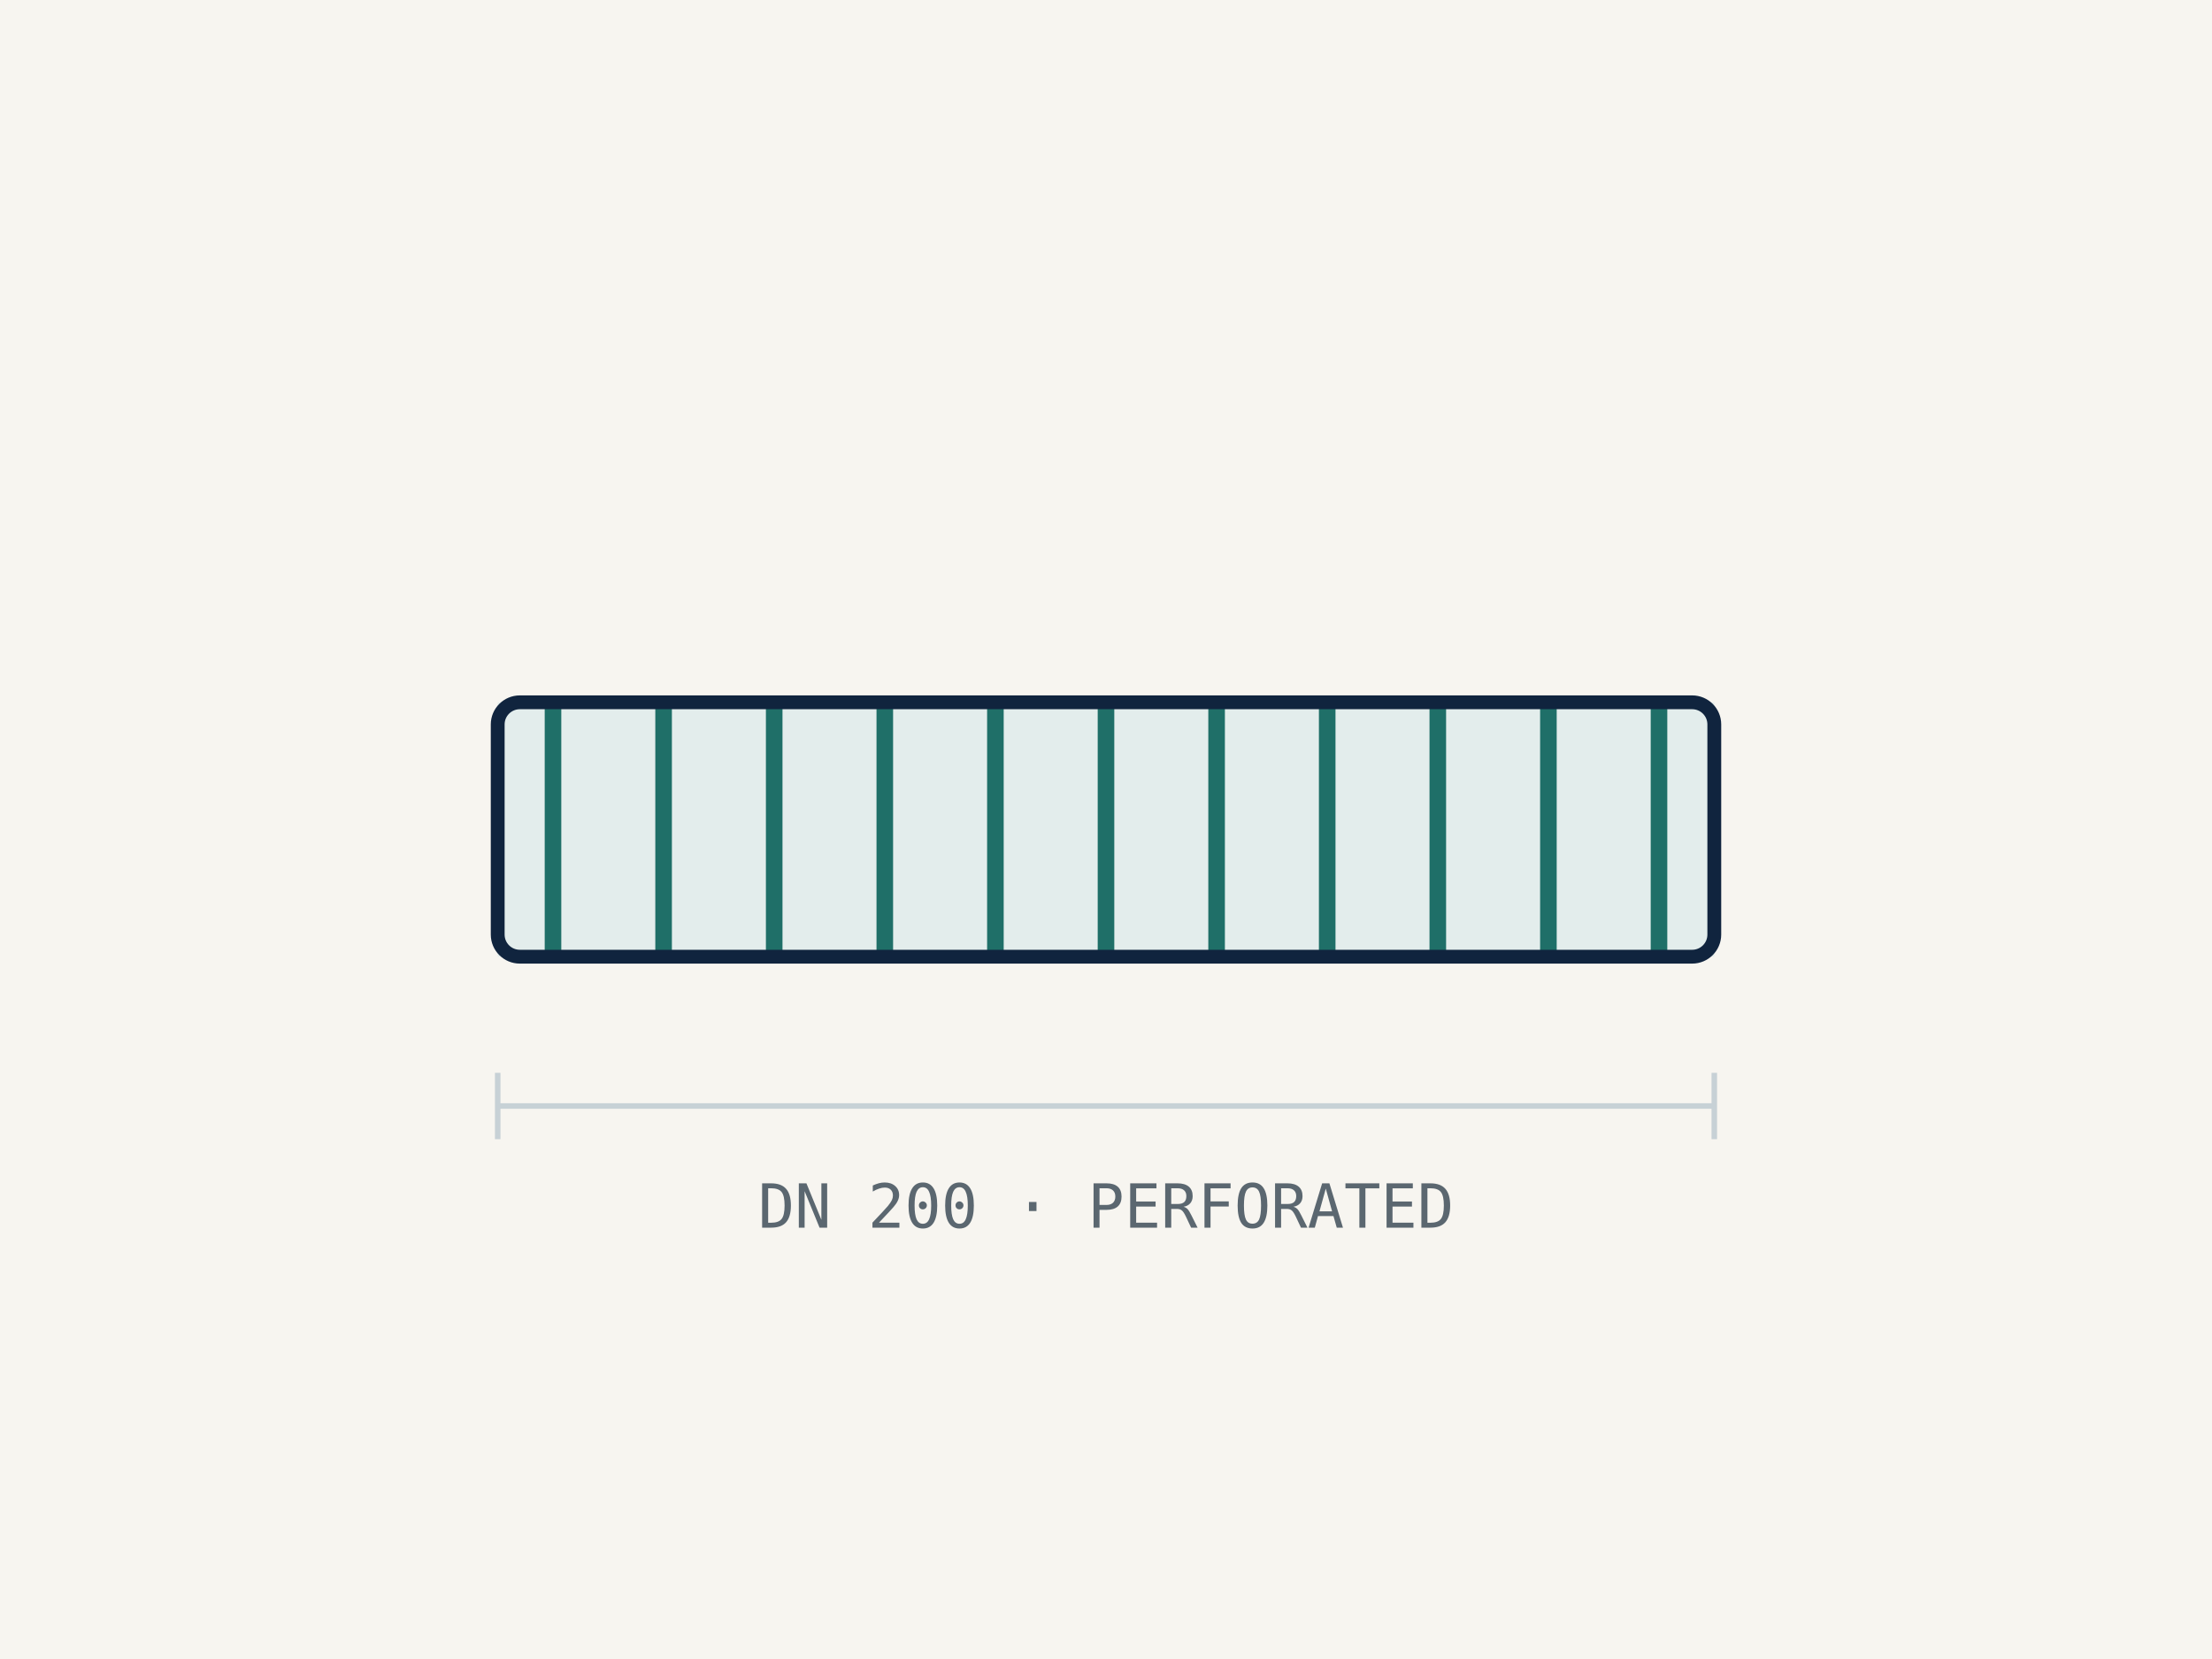
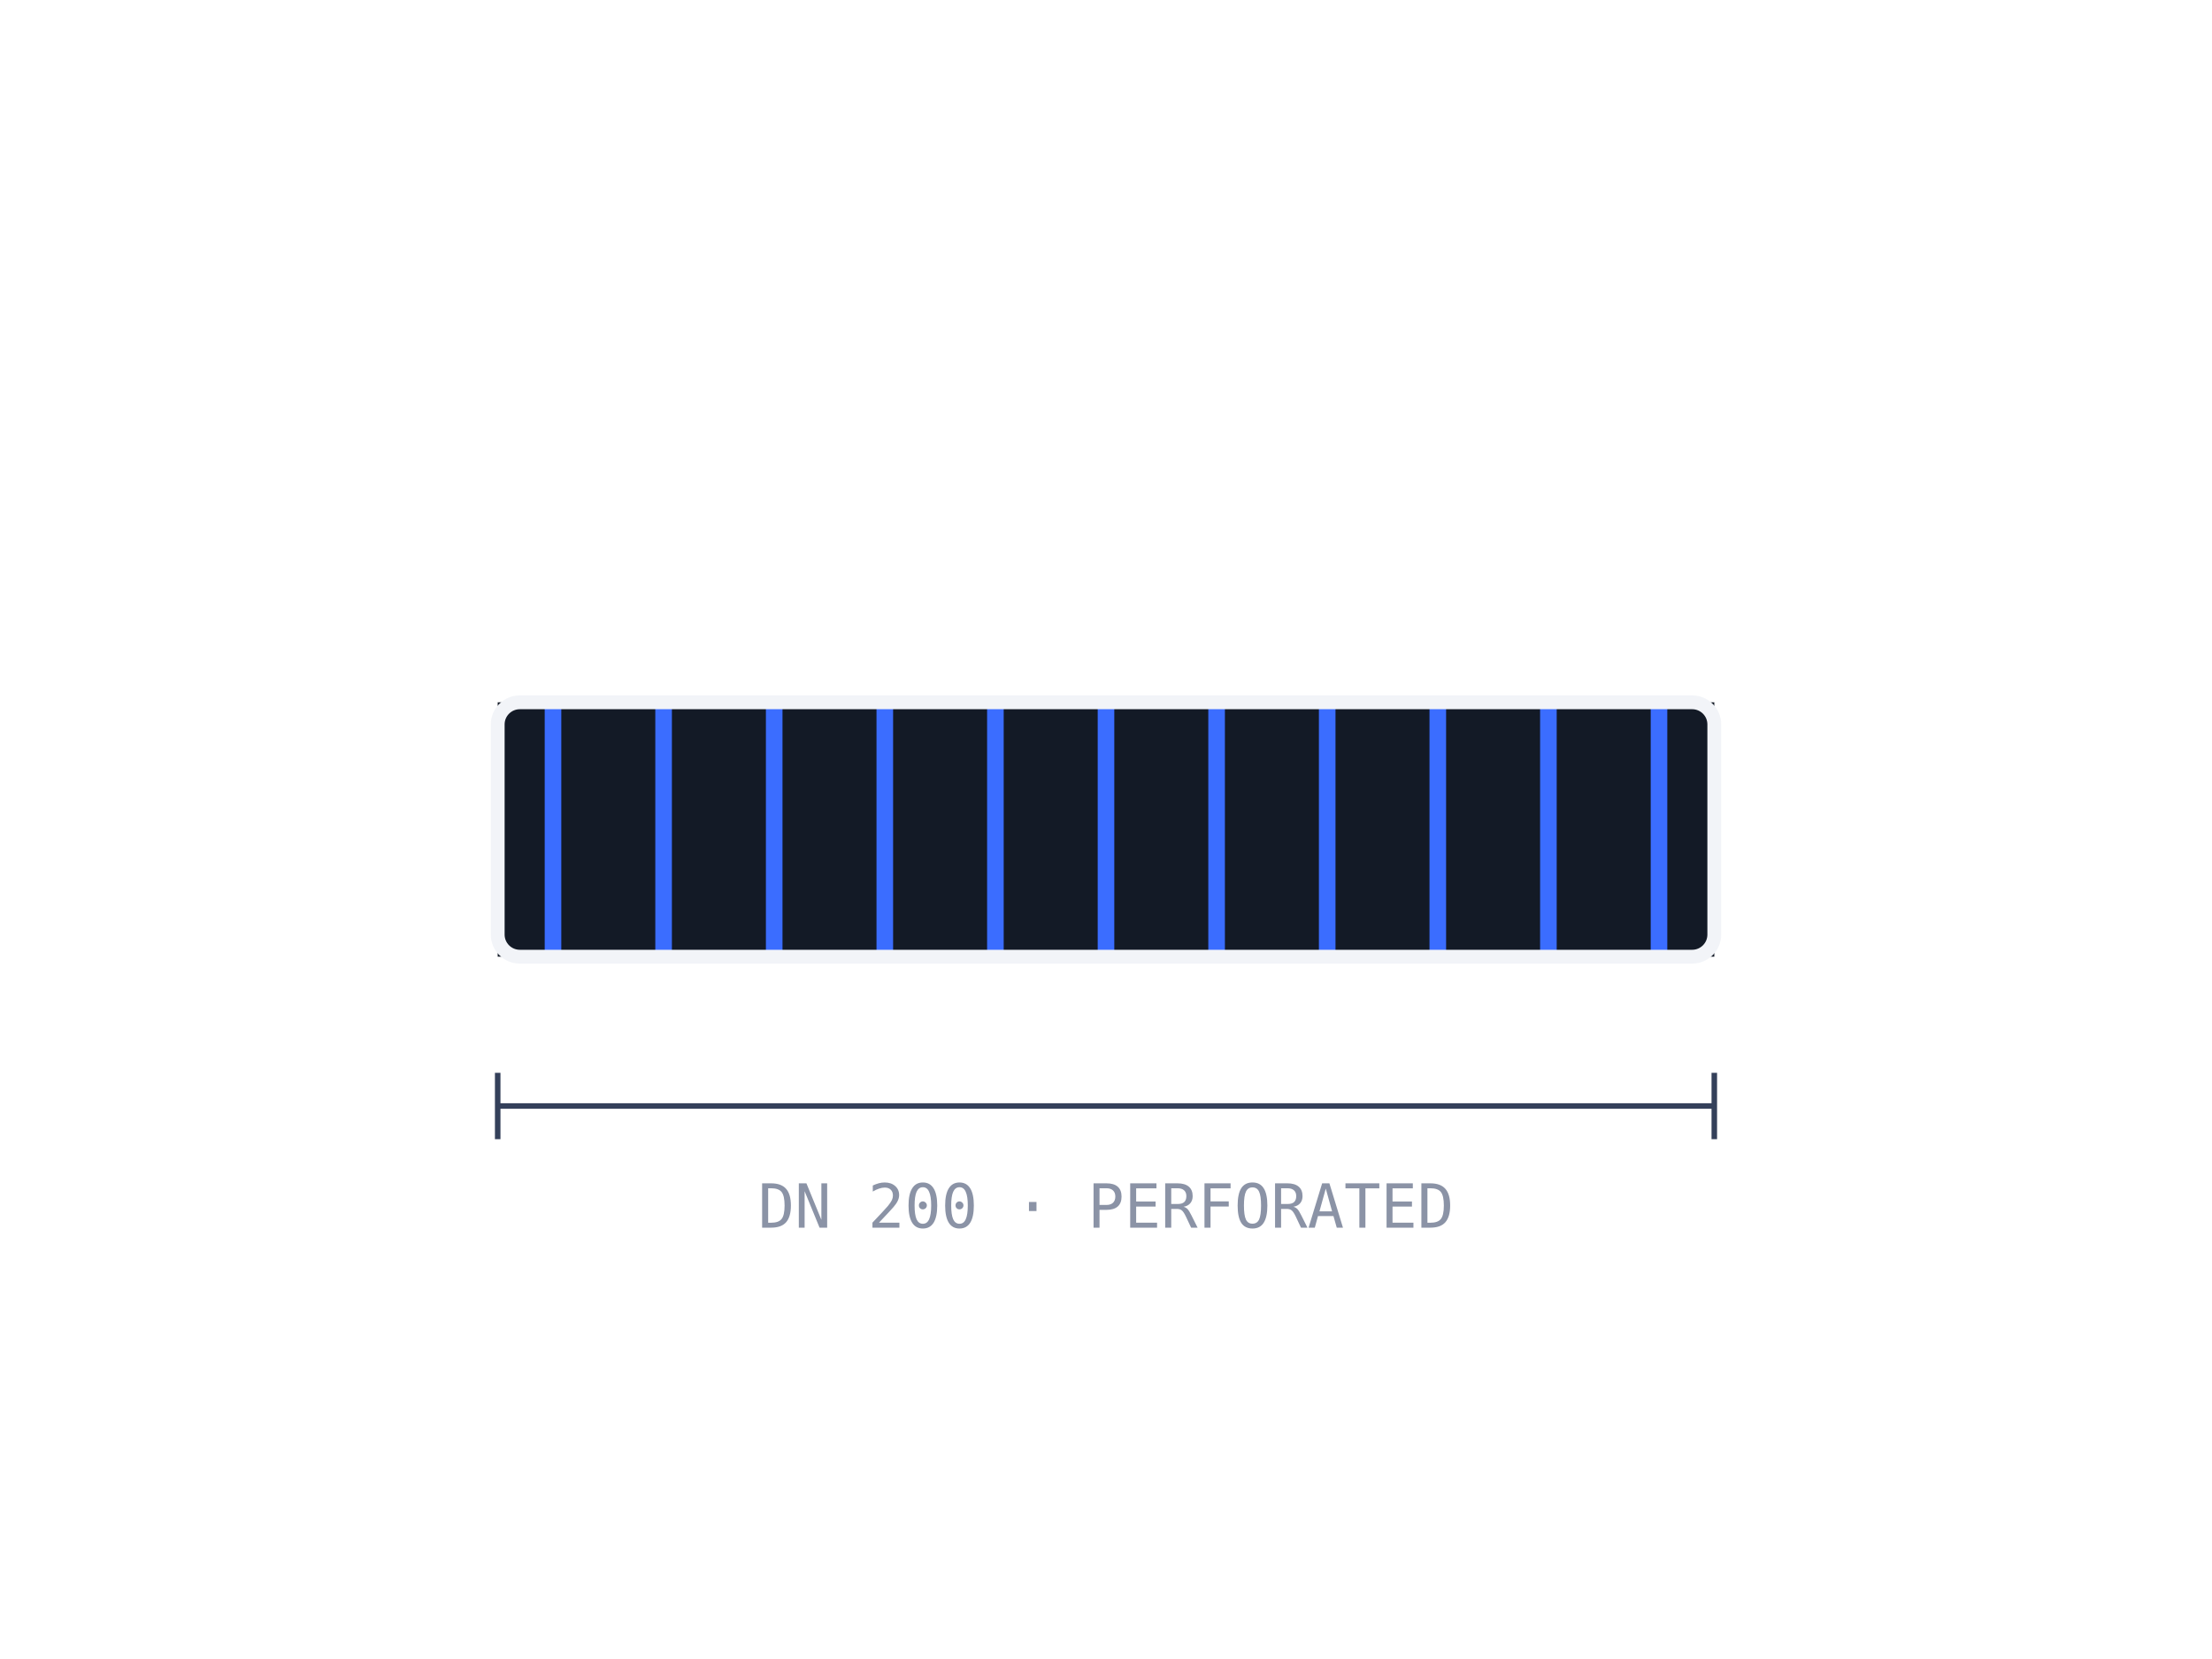
<svg xmlns="http://www.w3.org/2000/svg" viewBox="0 0 400 300">
-   <rect width="400" height="300" fill="#f7f5f0" />
-   <g stroke="#10243e" stroke-width="2" fill="none">
-     <line x1="90" y1="150" x2="310" y2="150" stroke="#e3edec" stroke-width="46" />
-     <path d="M100 127 v46 M120 127 v46 M140 127 v46 M160 127 v46 M180 127 v46 M200 127 v46 M220 127 v46 M240 127 v46 M260 127 v46 M280 127 v46 M300 127 v46" stroke="#1f6f68" stroke-width="3" />
-     <rect x="90" y="127" width="220" height="46" rx="4" fill="none" stroke="#10243e" stroke-width="2.5" />
+   <g stroke="#f2f4f8" stroke-width="2" fill="none">
+     <line x1="90" y1="150" x2="310" y2="150" stroke="#131a26" stroke-width="46" />
+     <path d="M100 127 v46 M120 127 v46 M140 127 v46 M160 127 v46 M180 127 v46 M200 127 v46 M220 127 v46 M240 127 v46 M260 127 v46 M280 127 v46 M300 127 v46" stroke="#3b6dff" stroke-width="3" />
+     <rect x="90" y="127" width="220" height="46" rx="4" fill="none" stroke="#f2f4f8" stroke-width="2.5" />
  </g>
-   <g stroke="#c7d1d6" stroke-width="1">
+   <g stroke="#34405a" stroke-width="1">
    <line x1="90" y1="200" x2="310" y2="200" />
    <line x1="90" y1="194" x2="90" y2="206" />
    <line x1="310" y1="194" x2="310" y2="206" />
  </g>
-   <text x="200" y="222" text-anchor="middle" font-family="ui-monospace,Consolas,monospace" font-size="11" fill="#5b6770">DN 200 · PERFORATED</text>
+   <text x="200" y="222" text-anchor="middle" font-family="ui-monospace,Consolas,monospace" font-size="11" fill="#8b93a6">DN 200 · PERFORATED</text>
</svg>
